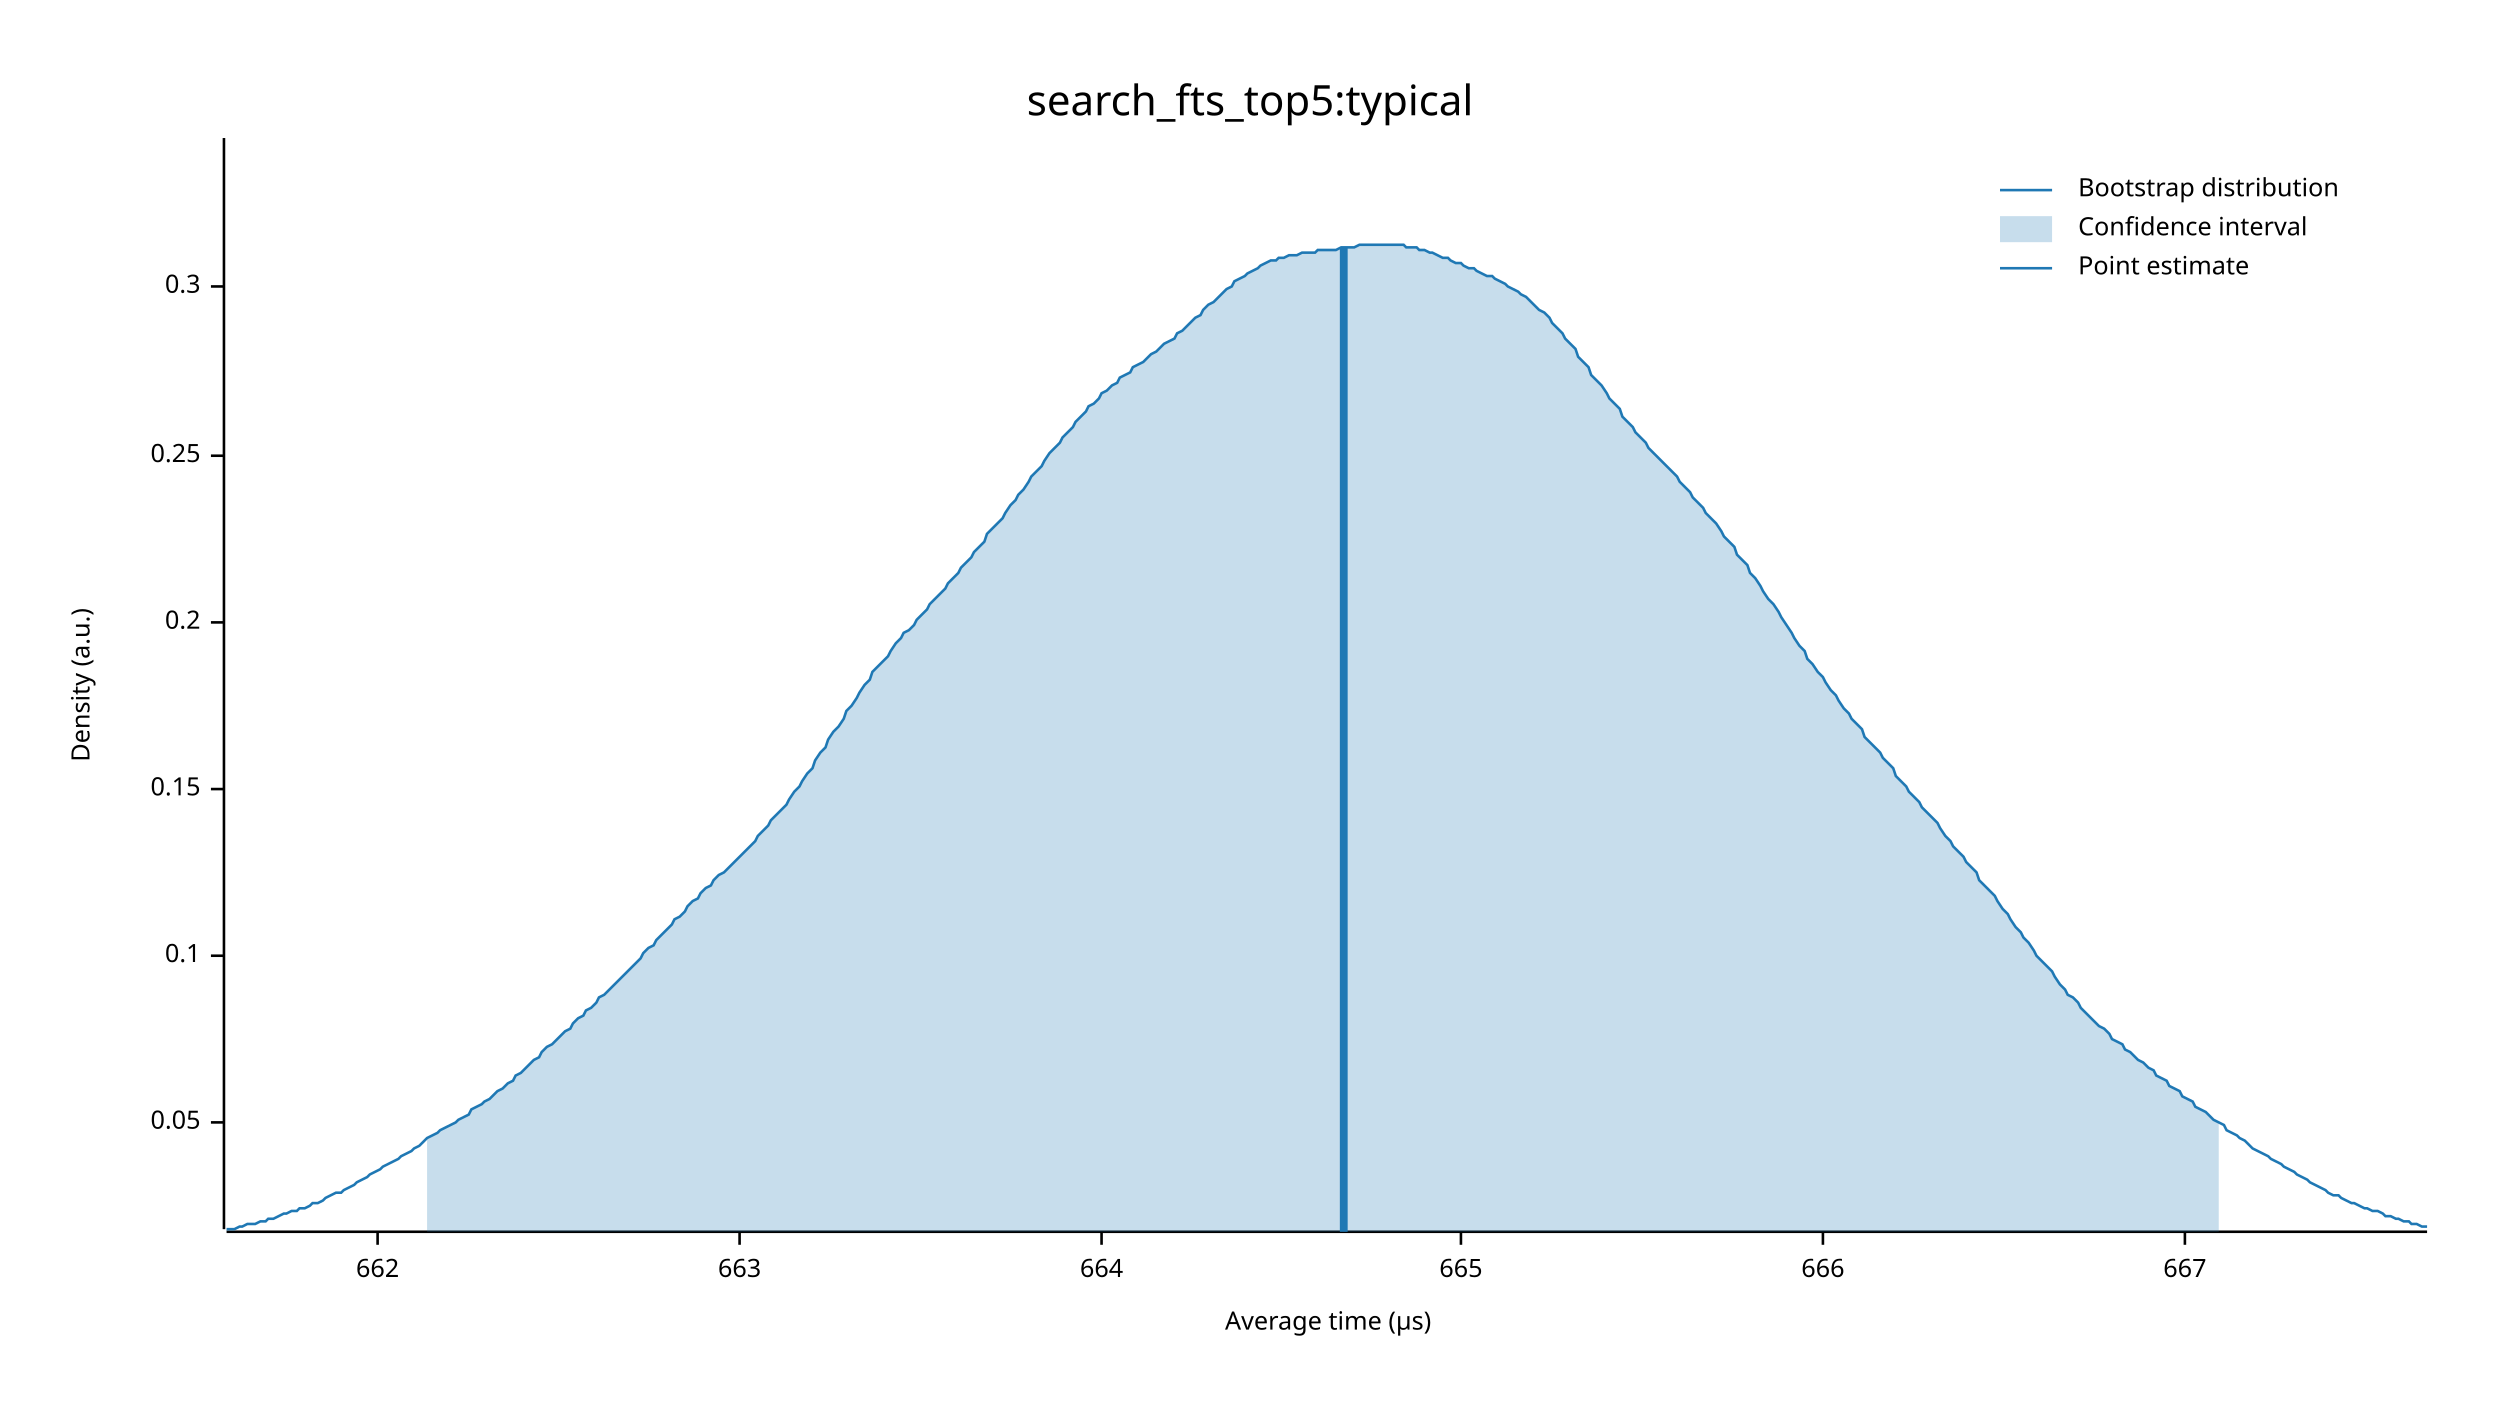
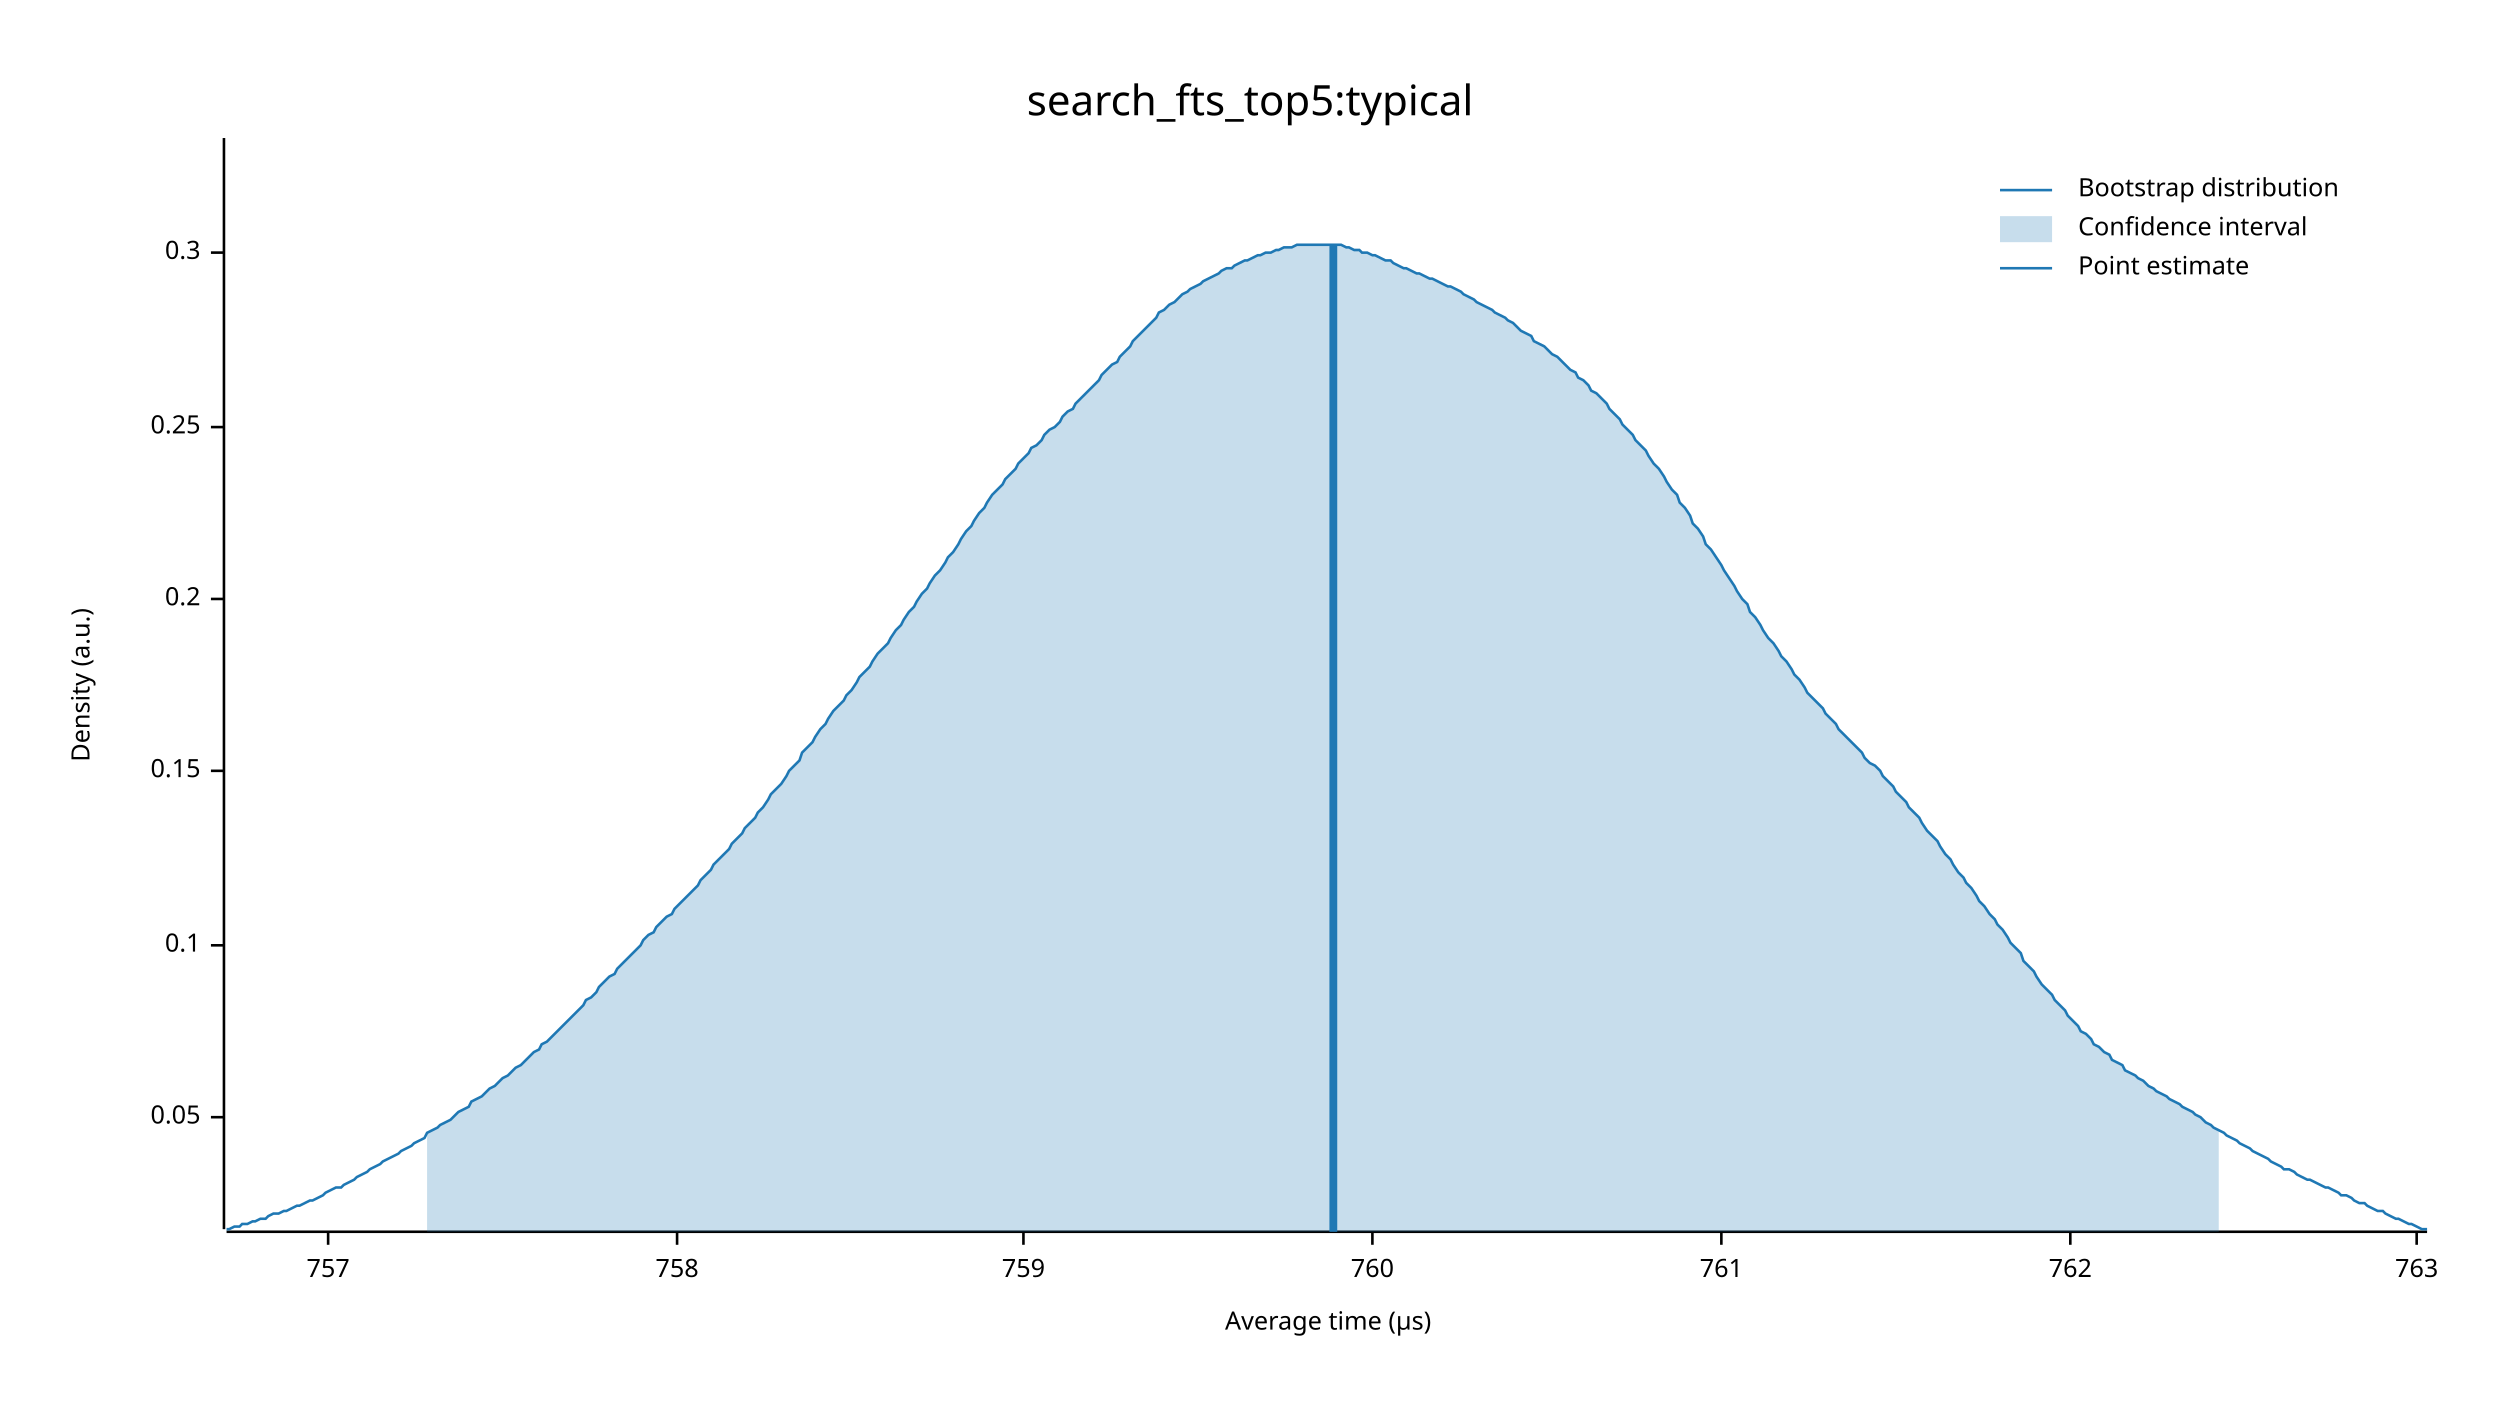
<svg xmlns="http://www.w3.org/2000/svg" width="960" height="540" viewBox="0 0 960 540">
  <text x="480" y="32" dy="0.76em" text-anchor="middle" font-family="sans-serif" font-size="16.129" opacity="1" fill="#000000">
search_fts_top5:typical
</text>
  <text x="27" y="263" dy="0.76em" text-anchor="middle" font-family="sans-serif" font-size="9.677" opacity="1" fill="#000000" transform="rotate(270, 27, 263)">
Density (a.u.)
</text>
  <text x="510" y="513" dy="-0.5ex" text-anchor="middle" font-family="sans-serif" font-size="9.677" opacity="1" fill="#000000">
Average time (µs)
</text>
  <polyline fill="none" opacity="1" stroke="#000000" stroke-width="1" points="86,53 86,472 " />
-   <text x="77" y="431" dy="0.5ex" text-anchor="end" font-family="sans-serif" font-size="9.677" opacity="1" fill="#000000">
+   <text x="77" y="429" dy="0.5ex" text-anchor="end" font-family="sans-serif" font-size="9.677" opacity="1" fill="#000000">
0.05
</text>
-   <polyline fill="none" opacity="1" stroke="#000000" stroke-width="1" points="81,431 86,431 " />
-   <text x="77" y="367" dy="0.5ex" text-anchor="end" font-family="sans-serif" font-size="9.677" opacity="1" fill="#000000">
+   <polyline fill="none" opacity="1" stroke="#000000" stroke-width="1" points="81,429 86,429 " />
+   <text x="77" y="363" dy="0.5ex" text-anchor="end" font-family="sans-serif" font-size="9.677" opacity="1" fill="#000000">
0.1
</text>
-   <polyline fill="none" opacity="1" stroke="#000000" stroke-width="1" points="81,367 86,367 " />
-   <text x="77" y="303" dy="0.5ex" text-anchor="end" font-family="sans-serif" font-size="9.677" opacity="1" fill="#000000">
+   <polyline fill="none" opacity="1" stroke="#000000" stroke-width="1" points="81,363 86,363 " />
+   <text x="77" y="296" dy="0.5ex" text-anchor="end" font-family="sans-serif" font-size="9.677" opacity="1" fill="#000000">
0.15
</text>
-   <polyline fill="none" opacity="1" stroke="#000000" stroke-width="1" points="81,303 86,303 " />
-   <text x="77" y="239" dy="0.5ex" text-anchor="end" font-family="sans-serif" font-size="9.677" opacity="1" fill="#000000">
+   <polyline fill="none" opacity="1" stroke="#000000" stroke-width="1" points="81,296 86,296 " />
+   <text x="77" y="230" dy="0.5ex" text-anchor="end" font-family="sans-serif" font-size="9.677" opacity="1" fill="#000000">
0.2
</text>
-   <polyline fill="none" opacity="1" stroke="#000000" stroke-width="1" points="81,239 86,239 " />
-   <text x="77" y="175" dy="0.5ex" text-anchor="end" font-family="sans-serif" font-size="9.677" opacity="1" fill="#000000">
+   <polyline fill="none" opacity="1" stroke="#000000" stroke-width="1" points="81,230 86,230 " />
+   <text x="77" y="164" dy="0.5ex" text-anchor="end" font-family="sans-serif" font-size="9.677" opacity="1" fill="#000000">
0.25
</text>
-   <polyline fill="none" opacity="1" stroke="#000000" stroke-width="1" points="81,175 86,175 " />
-   <text x="77" y="110" dy="0.5ex" text-anchor="end" font-family="sans-serif" font-size="9.677" opacity="1" fill="#000000">
+   <polyline fill="none" opacity="1" stroke="#000000" stroke-width="1" points="81,164 86,164 " />
+   <text x="77" y="97" dy="0.5ex" text-anchor="end" font-family="sans-serif" font-size="9.677" opacity="1" fill="#000000">
0.3
</text>
-   <polyline fill="none" opacity="1" stroke="#000000" stroke-width="1" points="81,110 86,110 " />
+   <polyline fill="none" opacity="1" stroke="#000000" stroke-width="1" points="81,97 86,97 " />
  <polyline fill="none" opacity="1" stroke="#000000" stroke-width="1" points="87,473 932,473 " />
-   <text x="145" y="483" dy="0.76em" text-anchor="middle" font-family="sans-serif" font-size="9.677" opacity="1" fill="#000000">
- 662
+   <text x="126" y="483" dy="0.76em" text-anchor="middle" font-family="sans-serif" font-size="9.677" opacity="1" fill="#000000">
+ 757
</text>
-   <polyline fill="none" opacity="1" stroke="#000000" stroke-width="1" points="145,473 145,478 " />
-   <text x="284" y="483" dy="0.76em" text-anchor="middle" font-family="sans-serif" font-size="9.677" opacity="1" fill="#000000">
- 663
+   <polyline fill="none" opacity="1" stroke="#000000" stroke-width="1" points="126,473 126,478 " />
+   <text x="260" y="483" dy="0.76em" text-anchor="middle" font-family="sans-serif" font-size="9.677" opacity="1" fill="#000000">
+ 758
</text>
-   <polyline fill="none" opacity="1" stroke="#000000" stroke-width="1" points="284,473 284,478 " />
-   <text x="423" y="483" dy="0.76em" text-anchor="middle" font-family="sans-serif" font-size="9.677" opacity="1" fill="#000000">
- 664
+   <polyline fill="none" opacity="1" stroke="#000000" stroke-width="1" points="260,473 260,478 " />
+   <text x="393" y="483" dy="0.76em" text-anchor="middle" font-family="sans-serif" font-size="9.677" opacity="1" fill="#000000">
+ 759
</text>
-   <polyline fill="none" opacity="1" stroke="#000000" stroke-width="1" points="423,473 423,478 " />
-   <text x="561" y="483" dy="0.76em" text-anchor="middle" font-family="sans-serif" font-size="9.677" opacity="1" fill="#000000">
- 665
+   <polyline fill="none" opacity="1" stroke="#000000" stroke-width="1" points="393,473 393,478 " />
+   <text x="527" y="483" dy="0.76em" text-anchor="middle" font-family="sans-serif" font-size="9.677" opacity="1" fill="#000000">
+ 760
</text>
-   <polyline fill="none" opacity="1" stroke="#000000" stroke-width="1" points="561,473 561,478 " />
-   <text x="700" y="483" dy="0.76em" text-anchor="middle" font-family="sans-serif" font-size="9.677" opacity="1" fill="#000000">
- 666
+   <polyline fill="none" opacity="1" stroke="#000000" stroke-width="1" points="527,473 527,478 " />
+   <text x="661" y="483" dy="0.76em" text-anchor="middle" font-family="sans-serif" font-size="9.677" opacity="1" fill="#000000">
+ 761
</text>
-   <polyline fill="none" opacity="1" stroke="#000000" stroke-width="1" points="700,473 700,478 " />
-   <text x="839" y="483" dy="0.76em" text-anchor="middle" font-family="sans-serif" font-size="9.677" opacity="1" fill="#000000">
- 667
+   <polyline fill="none" opacity="1" stroke="#000000" stroke-width="1" points="661,473 661,478 " />
+   <text x="795" y="483" dy="0.76em" text-anchor="middle" font-family="sans-serif" font-size="9.677" opacity="1" fill="#000000">
+ 762
</text>
-   <polyline fill="none" opacity="1" stroke="#000000" stroke-width="1" points="839,473 839,478 " />
-   <polyline fill="none" opacity="1" stroke="#1F78B4" stroke-width="1" points="87,472 88,472 90,472 92,471 93,471 95,470 97,470 98,470 100,469 102,469 103,468 105,468 107,467 109,466 110,466 112,465 114,465 115,464 117,464 119,463 120,462 122,462 124,461 125,460 127,459 129,458 131,458 132,457 134,456 136,455 137,454 139,453 141,452 142,451 144,450 146,449 147,448 149,447 151,446 153,445 154,444 156,443 158,442 159,441 161,440 163,438 164,437 166,436 168,435 169,434 171,433 173,432 175,431 176,430 178,429 180,428 181,426 183,425 185,424 186,423 188,422 190,420 191,419 193,418 195,416 197,415 198,413 200,412 202,410 203,409 205,407 207,406 208,404 210,402 212,401 214,399 215,398 217,396 219,395 220,393 222,391 224,390 225,388 227,387 229,385 230,383 232,382 234,380 236,378 237,377 239,375 241,373 242,372 244,370 246,368 247,366 249,364 251,363 252,361 254,359 256,357 258,355 259,353 261,352 263,350 264,348 266,346 268,345 269,343 271,341 273,340 274,338 276,336 278,335 280,333 281,332 283,330 285,328 286,327 288,325 290,323 291,321 293,319 295,317 296,315 298,313 300,311 302,309 303,307 305,304 307,302 308,300 310,297 312,295 313,292 315,289 317,287 318,284 320,281 322,279 324,276 325,273 327,271 329,268 330,266 332,263 334,261 335,258 337,256 339,254 341,252 342,250 344,247 346,245 347,243 349,242 351,240 352,238 354,236 356,234 357,232 359,230 361,228 363,226 364,224 366,222 368,220 369,218 371,216 373,214 374,212 376,210 378,208 379,205 381,203 383,201 385,199 386,197 388,194 390,192 391,190 393,188 395,185 396,183 398,181 400,179 401,177 403,174 405,172 407,170 408,168 410,166 412,164 413,162 415,160 417,158 418,156 420,155 422,153 423,151 425,150 427,148 429,147 430,145 432,144 434,143 435,141 437,140 439,139 440,138 442,136 444,135 445,134 447,132 449,131 451,130 452,128 454,127 456,125 457,124 459,122 461,121 462,119 464,117 466,116 468,114 469,113 471,111 473,110 474,108 476,107 478,106 479,105 481,104 483,103 484,102 486,101 488,100 490,100 491,99 493,99 495,98 496,98 498,98 500,97 501,97 503,97 505,97 506,96 508,96 510,96 512,96 513,96 515,95 517,95 518,95 520,95 522,94 523,94 525,94 527,94 528,94 530,94 532,94 534,94 535,94 537,94 539,94 540,95 542,95 544,95 545,96 547,96 549,97 550,97 552,98 554,99 556,99 557,100 559,101 561,101 562,102 564,103 566,103 567,104 569,105 571,106 573,106 574,107 576,108 578,109 579,110 581,111 583,112 584,113 586,114 588,116 589,117 591,119 593,120 595,122 596,124 598,126 600,128 601,130 603,132 605,134 606,137 608,139 610,141 611,144 613,146 615,148 617,151 618,153 620,155 622,157 623,160 625,162 627,164 628,166 630,168 632,170 633,172 635,174 637,176 639,178 640,179 642,181 644,183 645,185 647,187 649,189 650,191 652,193 654,195 655,197 657,199 659,201 661,204 662,206 664,208 666,210 667,213 669,215 671,217 672,220 674,222 676,225 677,227 679,230 681,232 683,235 684,237 686,240 688,243 689,245 691,248 693,250 694,253 696,255 698,258 700,260 701,262 703,265 705,267 706,269 708,272 710,274 711,276 713,278 715,280 716,283 718,285 720,287 722,289 723,291 725,293 727,295 728,298 730,300 732,302 733,304 735,306 737,308 738,310 740,312 742,314 744,316 745,318 747,321 749,323 750,325 752,327 754,329 755,331 757,333 759,335 760,338 762,340 764,342 766,344 767,346 769,349 771,351 772,353 774,356 776,358 777,360 779,362 781,365 782,367 784,369 786,371 788,373 789,375 791,378 793,380 794,382 796,383 798,385 799,387 801,389 803,391 804,392 806,394 808,395 810,397 811,399 813,400 815,401 816,403 818,404 820,406 821,407 823,408 825,410 827,411 828,413 830,414 832,415 833,417 835,418 837,419 838,421 840,422 842,423 843,425 845,426 847,427 849,429 850,430 852,431 854,432 855,434 857,435 859,436 860,437 862,438 864,440 865,441 867,442 869,443 871,444 872,445 874,446 876,447 877,448 879,449 881,450 882,451 884,452 886,453 887,454 889,455 891,456 893,457 894,458 896,459 898,459 899,460 901,461 903,462 904,462 906,463 908,464 909,464 911,465 913,465 915,466 916,467 918,467 920,468 921,468 923,469 925,469 926,470 928,470 930,471 932,471 " />
-   <polygon opacity="0.25" fill="#1F78B4" points="164,437 166,436 168,435 169,434 171,433 173,432 175,431 176,430 178,429 180,428 181,426 183,425 185,424 186,423 188,422 190,420 191,419 193,418 195,416 197,415 198,413 200,412 202,410 203,409 205,407 207,406 208,404 210,402 212,401 214,399 215,398 217,396 219,395 220,393 222,391 224,390 225,388 227,387 229,385 230,383 232,382 234,380 236,378 237,377 239,375 241,373 242,372 244,370 246,368 247,366 249,364 251,363 252,361 254,359 256,357 258,355 259,353 261,352 263,350 264,348 266,346 268,345 269,343 271,341 273,340 274,338 276,336 278,335 280,333 281,332 283,330 285,328 286,327 288,325 290,323 291,321 293,319 295,317 296,315 298,313 300,311 302,309 303,307 305,304 307,302 308,300 310,297 312,295 313,292 315,289 317,287 318,284 320,281 322,279 324,276 325,273 327,271 329,268 330,266 332,263 334,261 335,258 337,256 339,254 341,252 342,250 344,247 346,245 347,243 349,242 351,240 352,238 354,236 356,234 357,232 359,230 361,228 363,226 364,224 366,222 368,220 369,218 371,216 373,214 374,212 376,210 378,208 379,205 381,203 383,201 385,199 386,197 388,194 390,192 391,190 393,188 395,185 396,183 398,181 400,179 401,177 403,174 405,172 407,170 408,168 410,166 412,164 413,162 415,160 417,158 418,156 420,155 422,153 423,151 425,150 427,148 429,147 430,145 432,144 434,143 435,141 437,140 439,139 440,138 442,136 444,135 445,134 447,132 449,131 451,130 452,128 454,127 456,125 457,124 459,122 461,121 462,119 464,117 466,116 468,114 469,113 471,111 473,110 474,108 476,107 478,106 479,105 481,104 483,103 484,102 486,101 488,100 490,100 491,99 493,99 495,98 496,98 498,98 500,97 501,97 503,97 505,97 506,96 508,96 510,96 512,96 513,96 515,95 517,95 518,95 520,95 522,94 523,94 525,94 527,94 528,94 530,94 532,94 534,94 535,94 537,94 539,94 540,95 542,95 544,95 545,96 547,96 549,97 550,97 552,98 554,99 556,99 557,100 559,101 561,101 562,102 564,103 566,103 567,104 569,105 571,106 573,106 574,107 576,108 578,109 579,110 581,111 583,112 584,113 586,114 588,116 589,117 591,119 593,120 595,122 596,124 598,126 600,128 601,130 603,132 605,134 606,137 608,139 610,141 611,144 613,146 615,148 617,151 618,153 620,155 622,157 623,160 625,162 627,164 628,166 630,168 632,170 633,172 635,174 637,176 639,178 640,179 642,181 644,183 645,185 647,187 649,189 650,191 652,193 654,195 655,197 657,199 659,201 661,204 662,206 664,208 666,210 667,213 669,215 671,217 672,220 674,222 676,225 677,227 679,230 681,232 683,235 684,237 686,240 688,243 689,245 691,248 693,250 694,253 696,255 698,258 700,260 701,262 703,265 705,267 706,269 708,272 710,274 711,276 713,278 715,280 716,283 718,285 720,287 722,289 723,291 725,293 727,295 728,298 730,300 732,302 733,304 735,306 737,308 738,310 740,312 742,314 744,316 745,318 747,321 749,323 750,325 752,327 754,329 755,331 757,333 759,335 760,338 762,340 764,342 766,344 767,346 769,349 771,351 772,353 774,356 776,358 777,360 779,362 781,365 782,367 784,369 786,371 788,373 789,375 791,378 793,380 794,382 796,383 798,385 799,387 801,389 803,391 804,392 806,394 808,395 810,397 811,399 813,400 815,401 816,403 818,404 820,406 821,407 823,408 825,410 827,411 828,413 830,414 832,415 833,417 835,418 837,419 838,421 840,422 842,423 843,425 845,426 847,427 849,429 850,430 852,431 852,473 164,473 " />
-   <polyline fill="none" opacity="1" stroke="#1F78B4" stroke-width="3" points="516,473 516,95 " />
+   <polyline fill="none" opacity="1" stroke="#000000" stroke-width="1" points="795,473 795,478 " />
+   <text x="928" y="483" dy="0.76em" text-anchor="middle" font-family="sans-serif" font-size="9.677" opacity="1" fill="#000000">
+ 763
+ </text>
+   <polyline fill="none" opacity="1" stroke="#000000" stroke-width="1" points="928,473 928,478 " />
+   <polyline fill="none" opacity="1" stroke="#1F78B4" stroke-width="1" points="87,472 88,472 90,471 92,471 93,470 95,470 97,469 98,469 100,468 102,468 103,467 105,466 107,466 109,465 110,465 112,464 114,463 115,463 117,462 119,461 120,461 122,460 124,459 125,458 127,457 129,456 131,456 132,455 134,454 136,453 137,452 139,451 141,450 142,449 144,448 146,447 147,446 149,445 151,444 153,443 154,442 156,441 158,440 159,439 161,438 163,437 164,435 166,434 168,433 169,432 171,431 173,430 175,428 176,427 178,426 180,425 181,423 183,422 185,421 186,420 188,418 190,417 191,416 193,414 195,413 197,411 198,410 200,409 202,407 203,406 205,404 207,403 208,401 210,400 212,398 214,396 215,395 217,393 219,391 220,390 222,388 224,386 225,384 227,383 229,381 230,379 232,377 234,375 236,374 237,372 239,370 241,368 242,367 244,365 246,363 247,361 249,359 251,358 252,356 254,354 256,352 258,351 259,349 261,347 263,345 264,344 266,342 268,340 269,338 271,336 273,334 274,332 276,330 278,328 280,326 281,324 283,322 285,320 286,318 288,316 290,314 291,312 293,310 295,307 296,305 298,303 300,301 302,298 303,296 305,294 307,292 308,289 310,287 312,285 313,283 315,280 317,278 318,276 320,273 322,271 324,269 325,267 327,265 329,262 330,260 332,258 334,256 335,254 337,251 339,249 341,247 342,245 344,242 346,240 347,238 349,235 351,233 352,231 354,228 356,226 357,224 359,221 361,219 363,216 364,214 366,212 368,209 369,207 371,204 373,202 374,200 376,197 378,195 379,193 381,190 383,188 385,186 386,184 388,182 390,180 391,178 393,176 395,174 396,172 398,171 400,169 401,167 403,165 405,164 407,162 408,160 410,158 412,157 413,155 415,153 417,151 418,150 420,148 422,146 423,144 425,142 427,140 429,139 430,137 432,135 434,133 435,131 437,129 439,127 440,126 442,124 444,122 445,120 447,119 449,117 451,116 452,115 454,113 456,112 457,111 459,110 461,109 462,108 464,107 466,106 468,105 469,104 471,103 473,103 474,102 476,101 478,100 479,100 481,99 483,98 484,98 486,97 488,97 490,96 491,96 493,95 495,95 496,95 498,94 500,94 501,94 503,94 505,94 506,94 508,94 510,94 512,94 513,94 515,94 517,95 518,95 520,96 522,96 523,97 525,97 527,98 528,98 530,99 532,100 534,100 535,101 537,102 539,103 540,103 542,104 544,105 545,105 547,106 549,107 550,107 552,108 554,109 556,110 557,110 559,111 561,112 562,113 564,114 566,115 567,116 569,117 571,118 573,119 574,120 576,121 578,122 579,123 581,124 583,126 584,127 586,128 588,129 589,131 591,132 593,133 595,135 596,136 598,137 600,139 601,140 603,142 605,143 606,145 608,146 610,148 611,150 613,151 615,153 617,155 618,157 620,159 622,161 623,163 625,165 627,167 628,169 630,171 632,173 633,175 635,178 637,180 639,183 640,185 642,188 644,190 645,193 647,195 649,198 650,201 652,203 654,206 655,209 657,211 659,214 661,217 662,219 664,222 666,225 667,227 669,230 671,232 672,235 674,237 676,240 677,242 679,245 681,247 683,250 684,252 686,254 688,257 689,259 691,261 693,264 694,266 696,268 698,270 700,272 701,274 703,276 705,278 706,280 708,282 710,284 711,285 713,287 715,289 716,291 718,293 720,294 722,296 723,298 725,300 727,302 728,304 730,306 732,308 733,310 735,312 737,314 738,316 740,319 742,321 744,323 745,325 747,328 749,330 750,332 752,335 754,337 755,339 757,341 759,344 760,346 762,348 764,351 766,353 767,355 769,357 771,360 772,362 774,364 776,366 777,369 779,371 781,373 782,375 784,378 786,380 788,382 789,384 791,386 793,388 794,390 796,392 798,394 799,396 801,397 803,399 804,401 806,402 808,404 810,405 811,407 813,408 815,409 816,411 818,412 820,413 821,414 823,415 825,417 827,418 828,419 830,420 832,421 833,422 835,423 837,424 838,425 840,426 842,427 843,428 845,429 847,431 849,432 850,433 852,434 854,435 855,436 857,437 859,438 860,439 862,440 864,441 865,442 867,443 869,444 871,445 872,446 874,447 876,448 877,449 879,449 881,450 882,451 884,452 886,453 887,453 889,454 891,455 893,456 894,456 896,457 898,458 899,459 901,459 903,460 904,461 906,462 908,462 909,463 911,464 913,465 915,465 916,466 918,467 920,468 921,468 923,469 925,470 926,470 928,471 930,472 932,472 " />
+   <polygon opacity="0.25" fill="#1F78B4" points="164,435 166,434 168,433 169,432 171,431 173,430 175,428 176,427 178,426 180,425 181,423 183,422 185,421 186,420 188,418 190,417 191,416 193,414 195,413 197,411 198,410 200,409 202,407 203,406 205,404 207,403 208,401 210,400 212,398 214,396 215,395 217,393 219,391 220,390 222,388 224,386 225,384 227,383 229,381 230,379 232,377 234,375 236,374 237,372 239,370 241,368 242,367 244,365 246,363 247,361 249,359 251,358 252,356 254,354 256,352 258,351 259,349 261,347 263,345 264,344 266,342 268,340 269,338 271,336 273,334 274,332 276,330 278,328 280,326 281,324 283,322 285,320 286,318 288,316 290,314 291,312 293,310 295,307 296,305 298,303 300,301 302,298 303,296 305,294 307,292 308,289 310,287 312,285 313,283 315,280 317,278 318,276 320,273 322,271 324,269 325,267 327,265 329,262 330,260 332,258 334,256 335,254 337,251 339,249 341,247 342,245 344,242 346,240 347,238 349,235 351,233 352,231 354,228 356,226 357,224 359,221 361,219 363,216 364,214 366,212 368,209 369,207 371,204 373,202 374,200 376,197 378,195 379,193 381,190 383,188 385,186 386,184 388,182 390,180 391,178 393,176 395,174 396,172 398,171 400,169 401,167 403,165 405,164 407,162 408,160 410,158 412,157 413,155 415,153 417,151 418,150 420,148 422,146 423,144 425,142 427,140 429,139 430,137 432,135 434,133 435,131 437,129 439,127 440,126 442,124 444,122 445,120 447,119 449,117 451,116 452,115 454,113 456,112 457,111 459,110 461,109 462,108 464,107 466,106 468,105 469,104 471,103 473,103 474,102 476,101 478,100 479,100 481,99 483,98 484,98 486,97 488,97 490,96 491,96 493,95 495,95 496,95 498,94 500,94 501,94 503,94 505,94 506,94 508,94 510,94 512,94 513,94 515,94 517,95 518,95 520,96 522,96 523,97 525,97 527,98 528,98 530,99 532,100 534,100 535,101 537,102 539,103 540,103 542,104 544,105 545,105 547,106 549,107 550,107 552,108 554,109 556,110 557,110 559,111 561,112 562,113 564,114 566,115 567,116 569,117 571,118 573,119 574,120 576,121 578,122 579,123 581,124 583,126 584,127 586,128 588,129 589,131 591,132 593,133 595,135 596,136 598,137 600,139 601,140 603,142 605,143 606,145 608,146 610,148 611,150 613,151 615,153 617,155 618,157 620,159 622,161 623,163 625,165 627,167 628,169 630,171 632,173 633,175 635,178 637,180 639,183 640,185 642,188 644,190 645,193 647,195 649,198 650,201 652,203 654,206 655,209 657,211 659,214 661,217 662,219 664,222 666,225 667,227 669,230 671,232 672,235 674,237 676,240 677,242 679,245 681,247 683,250 684,252 686,254 688,257 689,259 691,261 693,264 694,266 696,268 698,270 700,272 701,274 703,276 705,278 706,280 708,282 710,284 711,285 713,287 715,289 716,291 718,293 720,294 722,296 723,298 725,300 727,302 728,304 730,306 732,308 733,310 735,312 737,314 738,316 740,319 742,321 744,323 745,325 747,328 749,330 750,332 752,335 754,337 755,339 757,341 759,344 760,346 762,348 764,351 766,353 767,355 769,357 771,360 772,362 774,364 776,366 777,369 779,371 781,373 782,375 784,378 786,380 788,382 789,384 791,386 793,388 794,390 796,392 798,394 799,396 801,397 803,399 804,401 806,402 808,404 810,405 811,407 813,408 815,409 816,411 818,412 820,413 821,414 823,415 825,417 827,418 828,419 830,420 832,421 833,422 835,423 837,424 838,425 840,426 842,427 843,428 845,429 847,431 849,432 850,433 852,434 852,473 164,473 " />
+   <polyline fill="none" opacity="1" stroke="#1F78B4" stroke-width="3" points="512,473 512,94 " />
  <text x="798" y="68" dy="0.76em" text-anchor="start" font-family="sans-serif" font-size="9.677" opacity="1" fill="#000000">
Bootstrap distribution
</text>
  <text x="798" y="83" dy="0.76em" text-anchor="start" font-family="sans-serif" font-size="9.677" opacity="1" fill="#000000">
Confidence interval
</text>
  <text x="798" y="98" dy="0.76em" text-anchor="start" font-family="sans-serif" font-size="9.677" opacity="1" fill="#000000">
Point estimate
</text>
  <polyline fill="none" opacity="1" stroke="#1F78B4" stroke-width="1" points="768,73 788,73 " />
  <rect x="768" y="83" width="20" height="10" opacity="0.25" fill="#1F78B4" stroke="none" />
  <polyline fill="none" opacity="1" stroke="#1F78B4" stroke-width="1" points="768,103 788,103 " />
</svg>
